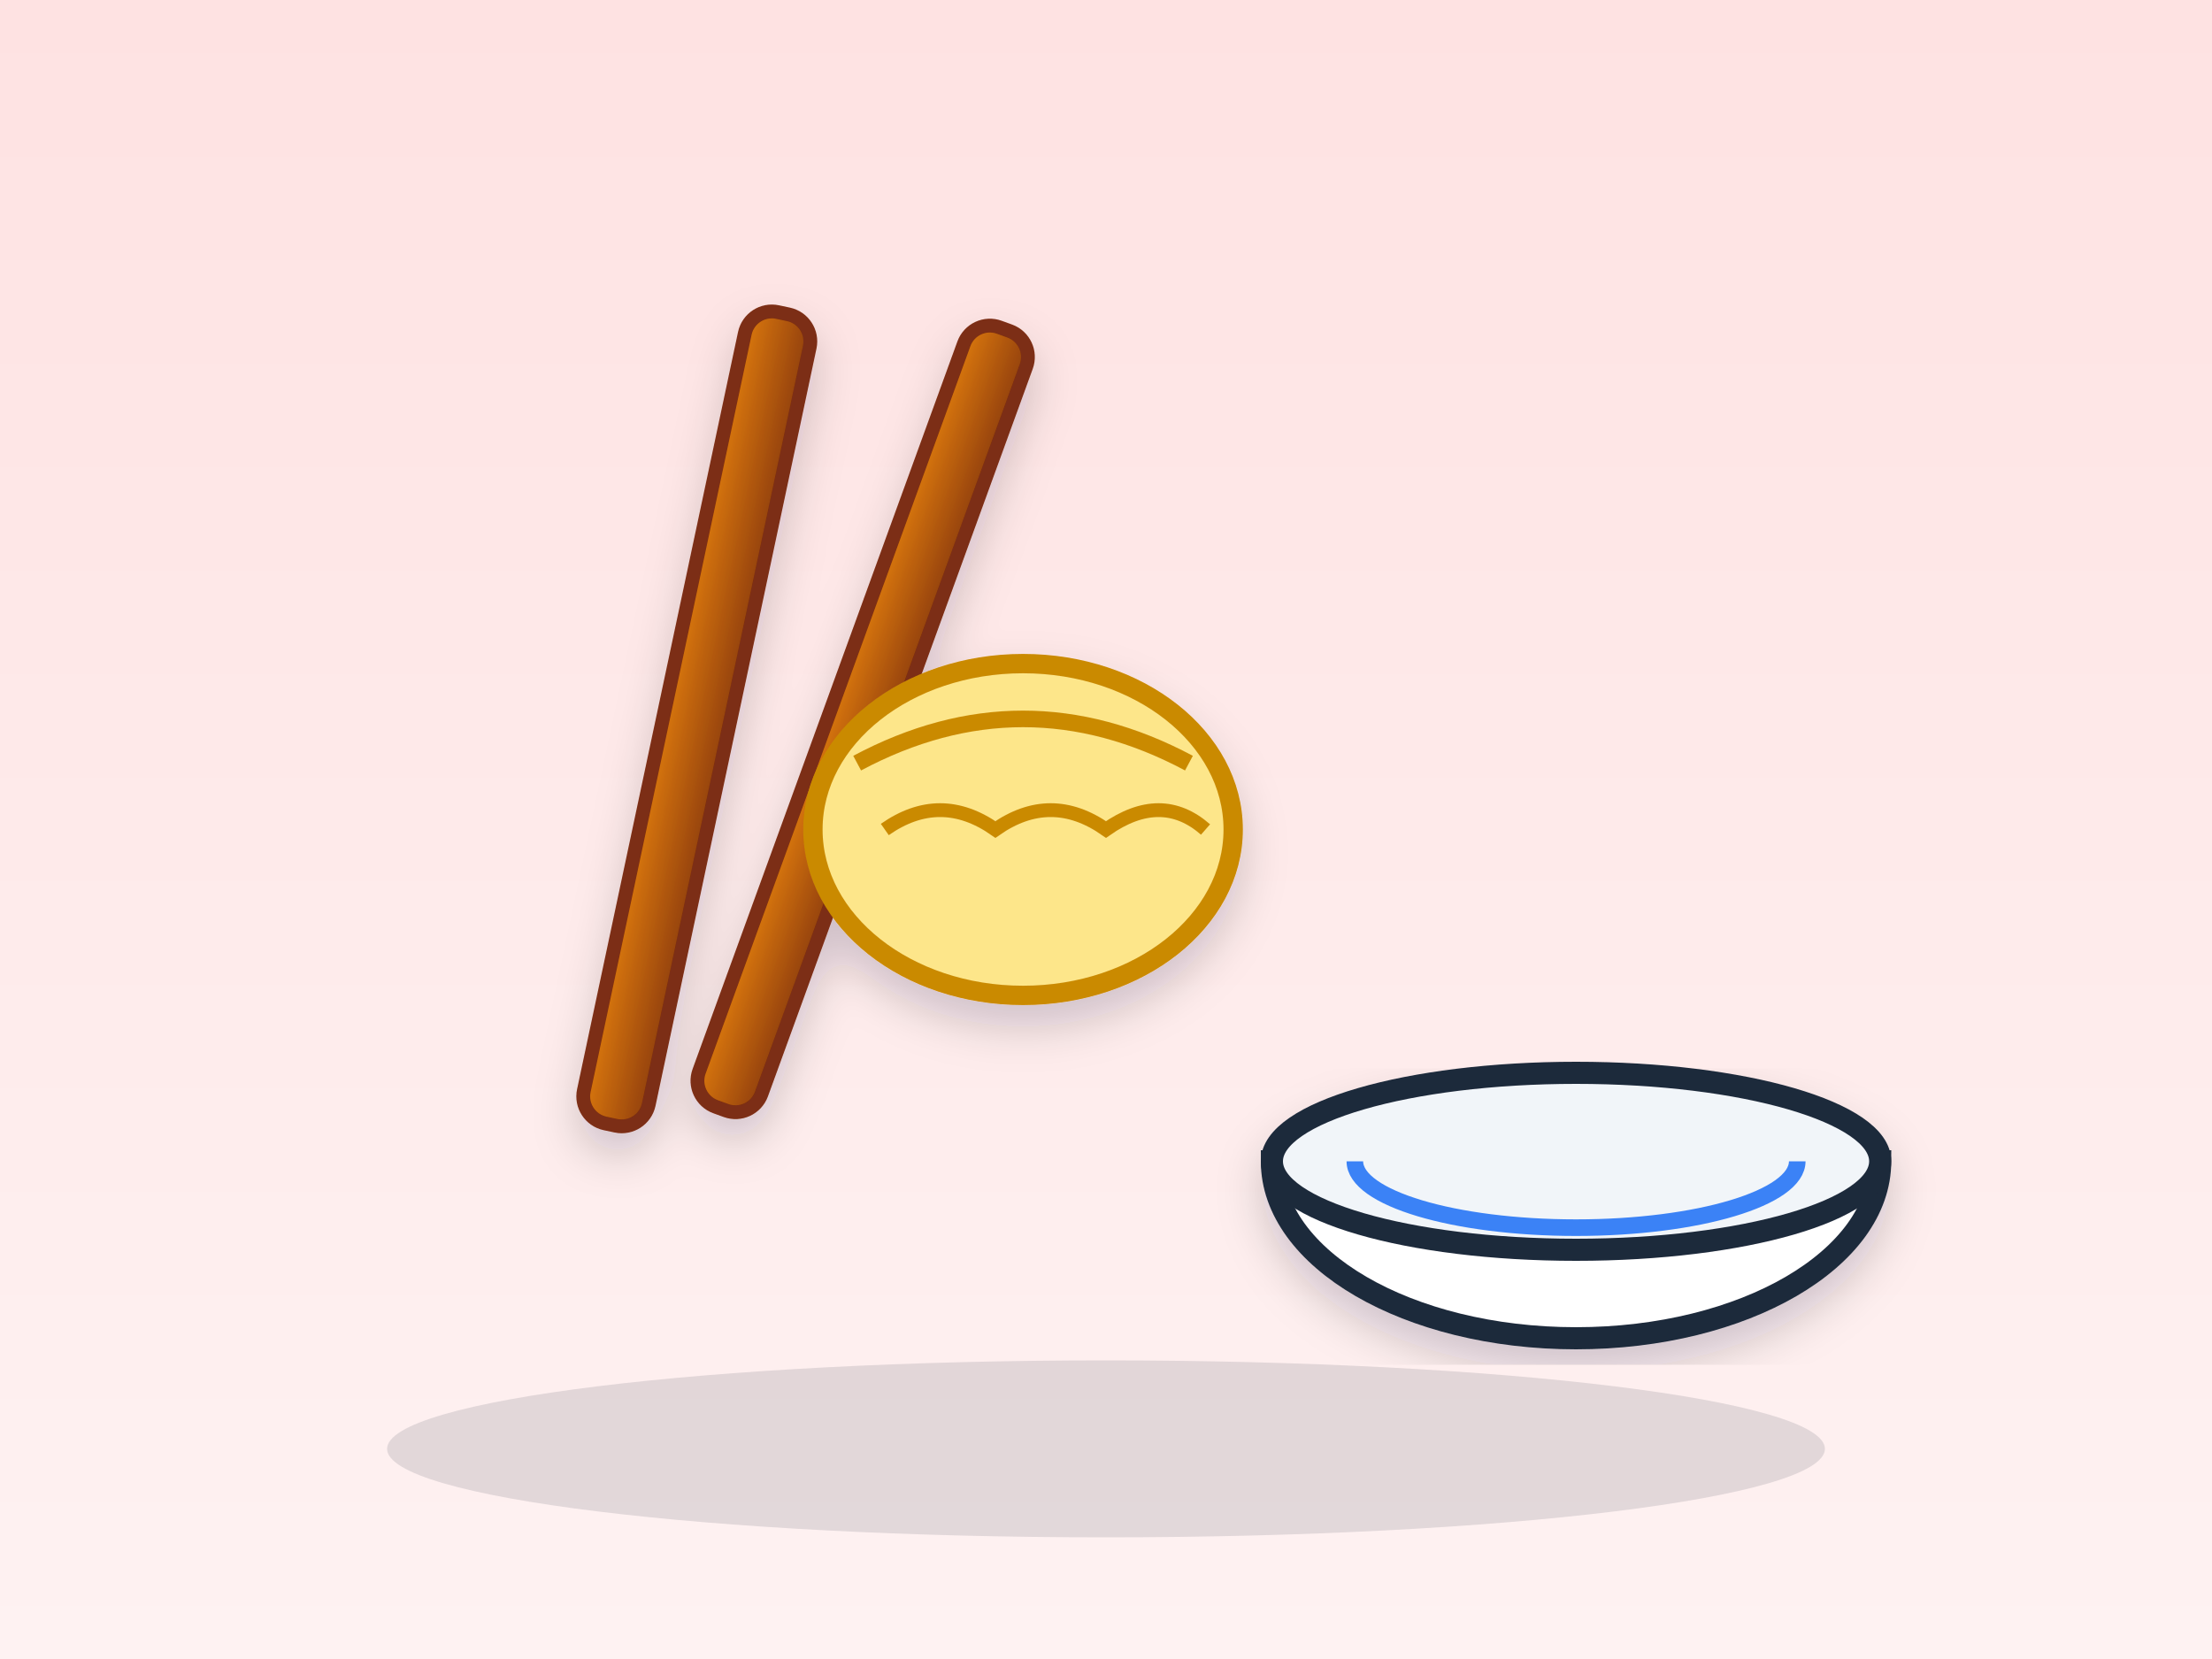
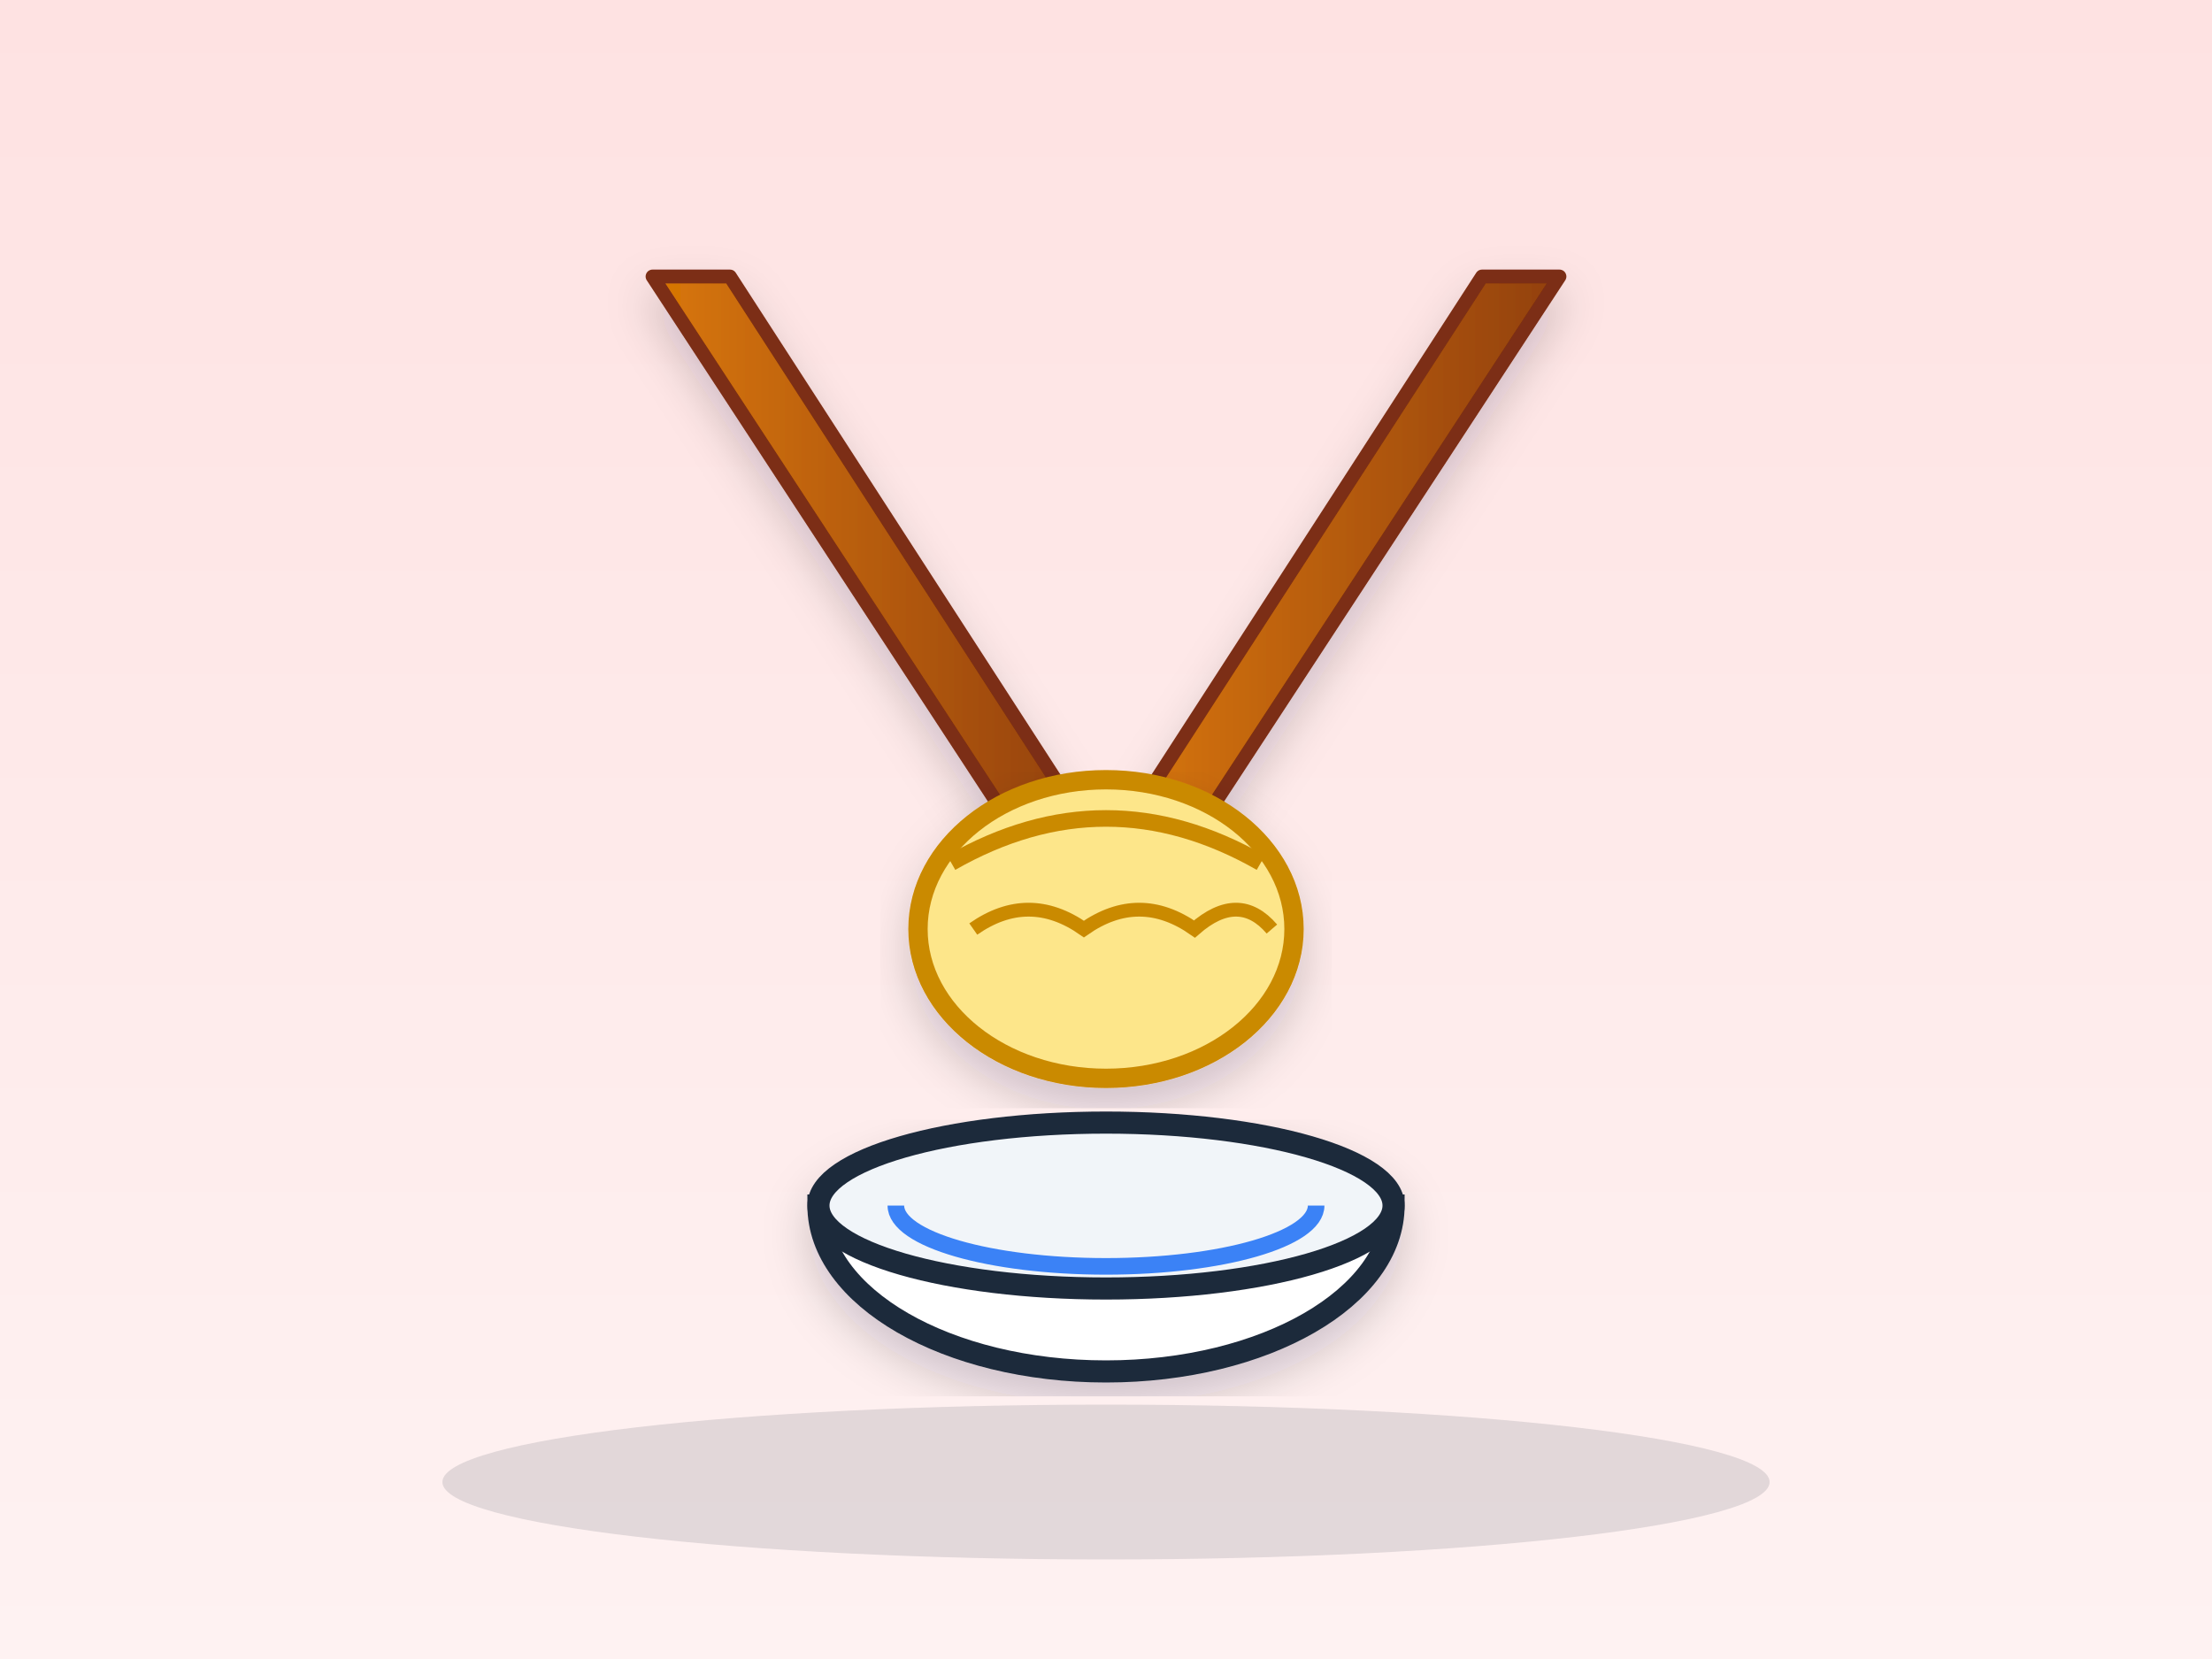
<svg xmlns="http://www.w3.org/2000/svg" viewBox="0 0 400 300" role="img" aria-labelledby="title-chopsticks desc-chopsticks">
  <defs>
    <linearGradient id="chopsticks-bg" x1="0" y1="0" x2="0" y2="1">
      <stop offset="0%" stop-color="#fee2e2" />
      <stop offset="100%" stop-color="#fef2f2" />
    </linearGradient>
    <linearGradient id="chopsticks-wood" x1="0" y1="0" x2="1" y2="0">
      <stop offset="0%" stop-color="#d97706" />
      <stop offset="100%" stop-color="#92400e" />
    </linearGradient>
-     <filter id="soft-shadow" x="-10%" y="-10%" width="120%" height="120%">
+     <filter id="chopsticks-sh" x="-10%" y="-10%" width="120%" height="120%">
      <feDropShadow dx="0" dy="4" stdDeviation="4" flood-color="#0f172a" flood-opacity="0.18" />
    </filter>
  </defs>
  <rect x="0" y="0" width="400" height="300" fill="url(#chopsticks-bg)" />
-   <ellipse cx="200" cy="262" rx="130" ry="16" fill="#0f172a" opacity="0.12" />
-   <g filter="url(#soft-shadow)">
-     <rect x="120" y="55" width="12" height="150" rx="5" fill="url(#chopsticks-wood)" stroke="#7c2d12" stroke-width="2.5" transform="rotate(12 126 130)" />
-     <rect x="150" y="55" width="12" height="150" rx="5" fill="url(#chopsticks-wood)" stroke="#7c2d12" stroke-width="2.5" transform="rotate(20 156 130)" />
-     <ellipse cx="185" cy="150" rx="38" ry="30" fill="#fde68a" stroke="#ca8a04" stroke-width="3.5" />
-     <path d="M155 138 Q185 122 215 138" fill="none" stroke="#ca8a04" stroke-width="3" />
-     <path d="M160 150 Q170 143 180 150 Q190 143 200 150 Q210 143 218 150" fill="none" stroke="#ca8a04" stroke-width="2.5" />
+   <ellipse cx="200" cy="268" rx="120" ry="14" fill="#0f172a" opacity="0.12" />
+   <g filter="url(#chopsticks-sh)">
+     <path d="M148 218 A52 30 0 0 0 252 218 Z" fill="#ffffff" stroke="#1e293b" stroke-width="4" />
+     <ellipse cx="200" cy="218" rx="52" ry="15" fill="#f1f5f9" stroke="#1e293b" stroke-width="4" />
+     <path d="M162 218 A38 11 0 0 0 238 218" fill="none" stroke="#3b82f6" stroke-width="3" />
  </g>
-   <g filter="url(#soft-shadow)">
-     <path d="M230 210 A55 32 0 0 0 340 210 Z" fill="#ffffff" stroke="#1e293b" stroke-width="4" />
-     <ellipse cx="285" cy="210" rx="55" ry="16" fill="#f1f5f9" stroke="#1e293b" stroke-width="4" />
-     <path d="M245 210 A40 12 0 0 0 325 210" fill="none" stroke="#3b82f6" stroke-width="3" />
+   <g filter="url(#chopsticks-sh)">
+     <path d="M118,50 L132,50 L198,152 L190,160 Z" fill="url(#chopsticks-wood)" stroke="#7c2d12" stroke-width="2.5" stroke-linejoin="round" />
+     <path d="M282,50 L268,50 L202,152 L210,160 Z" fill="url(#chopsticks-wood)" stroke="#7c2d12" stroke-width="2.5" stroke-linejoin="round" />
+   </g>
+   <g filter="url(#chopsticks-sh)">
+     <ellipse cx="200" cy="168" rx="34" ry="27" fill="#fde68a" stroke="#ca8a04" stroke-width="3.5" />
+     <path d="M172,156 Q200,140 228,156" fill="none" stroke="#ca8a04" stroke-width="3" />
+     <path d="M176,168 Q186,161 196,168 Q206,161 216,168 Q224,161 230,168" fill="none" stroke="#ca8a04" stroke-width="2.5" />
  </g>
</svg>
